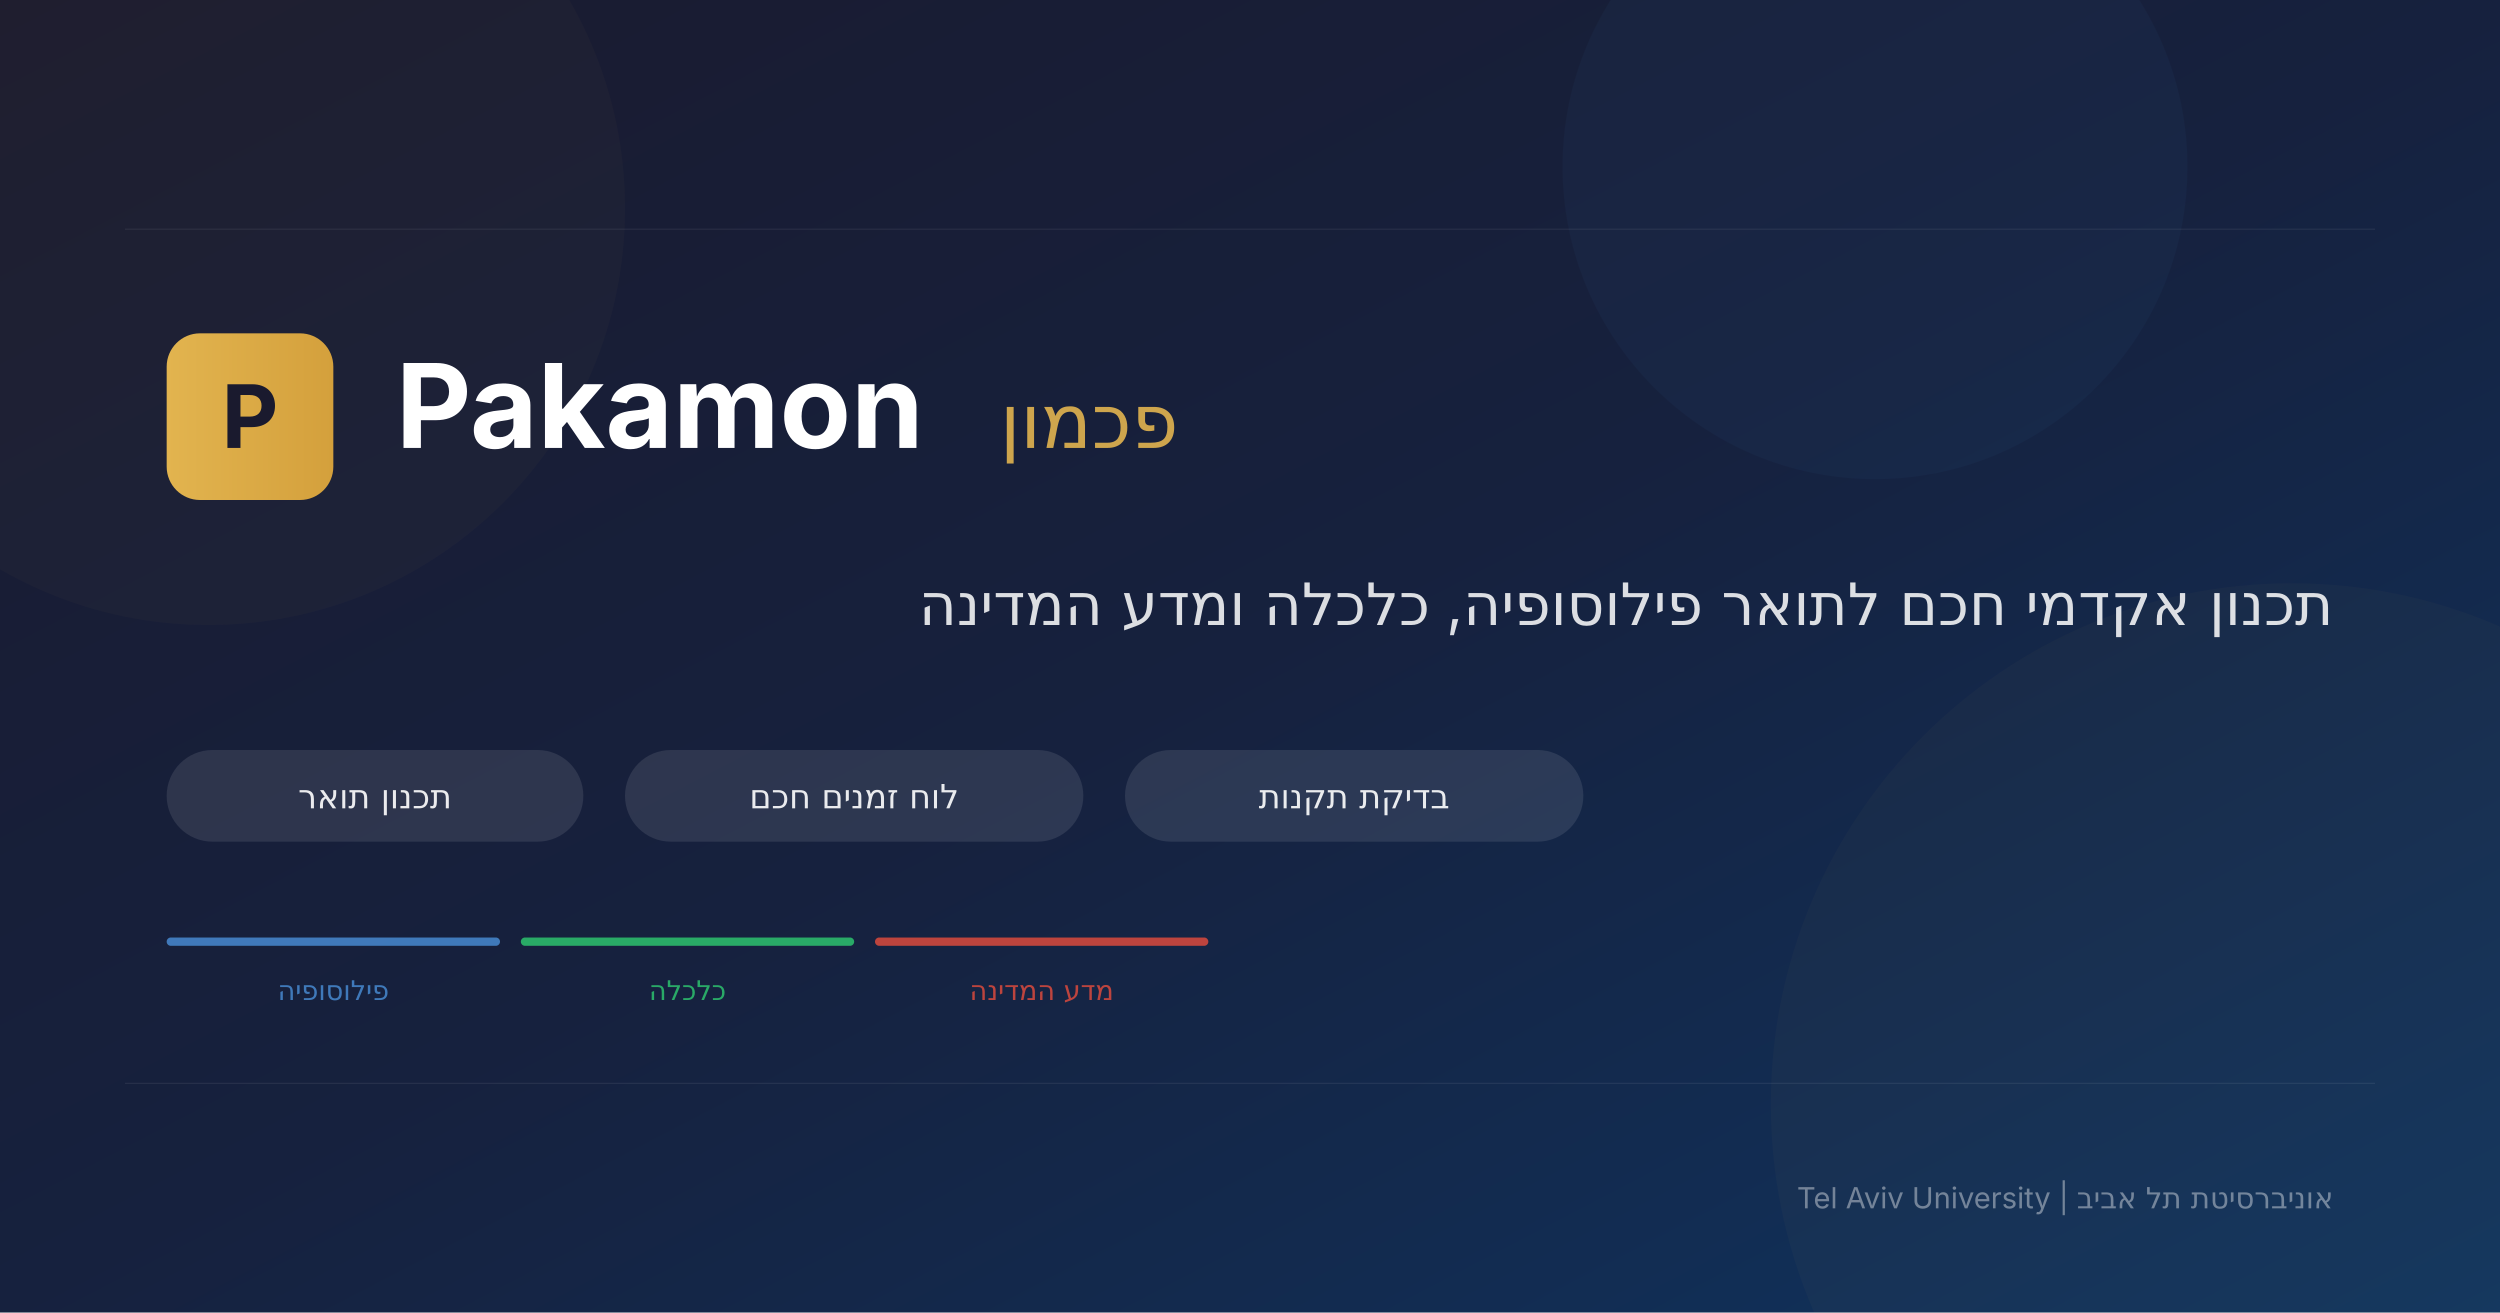
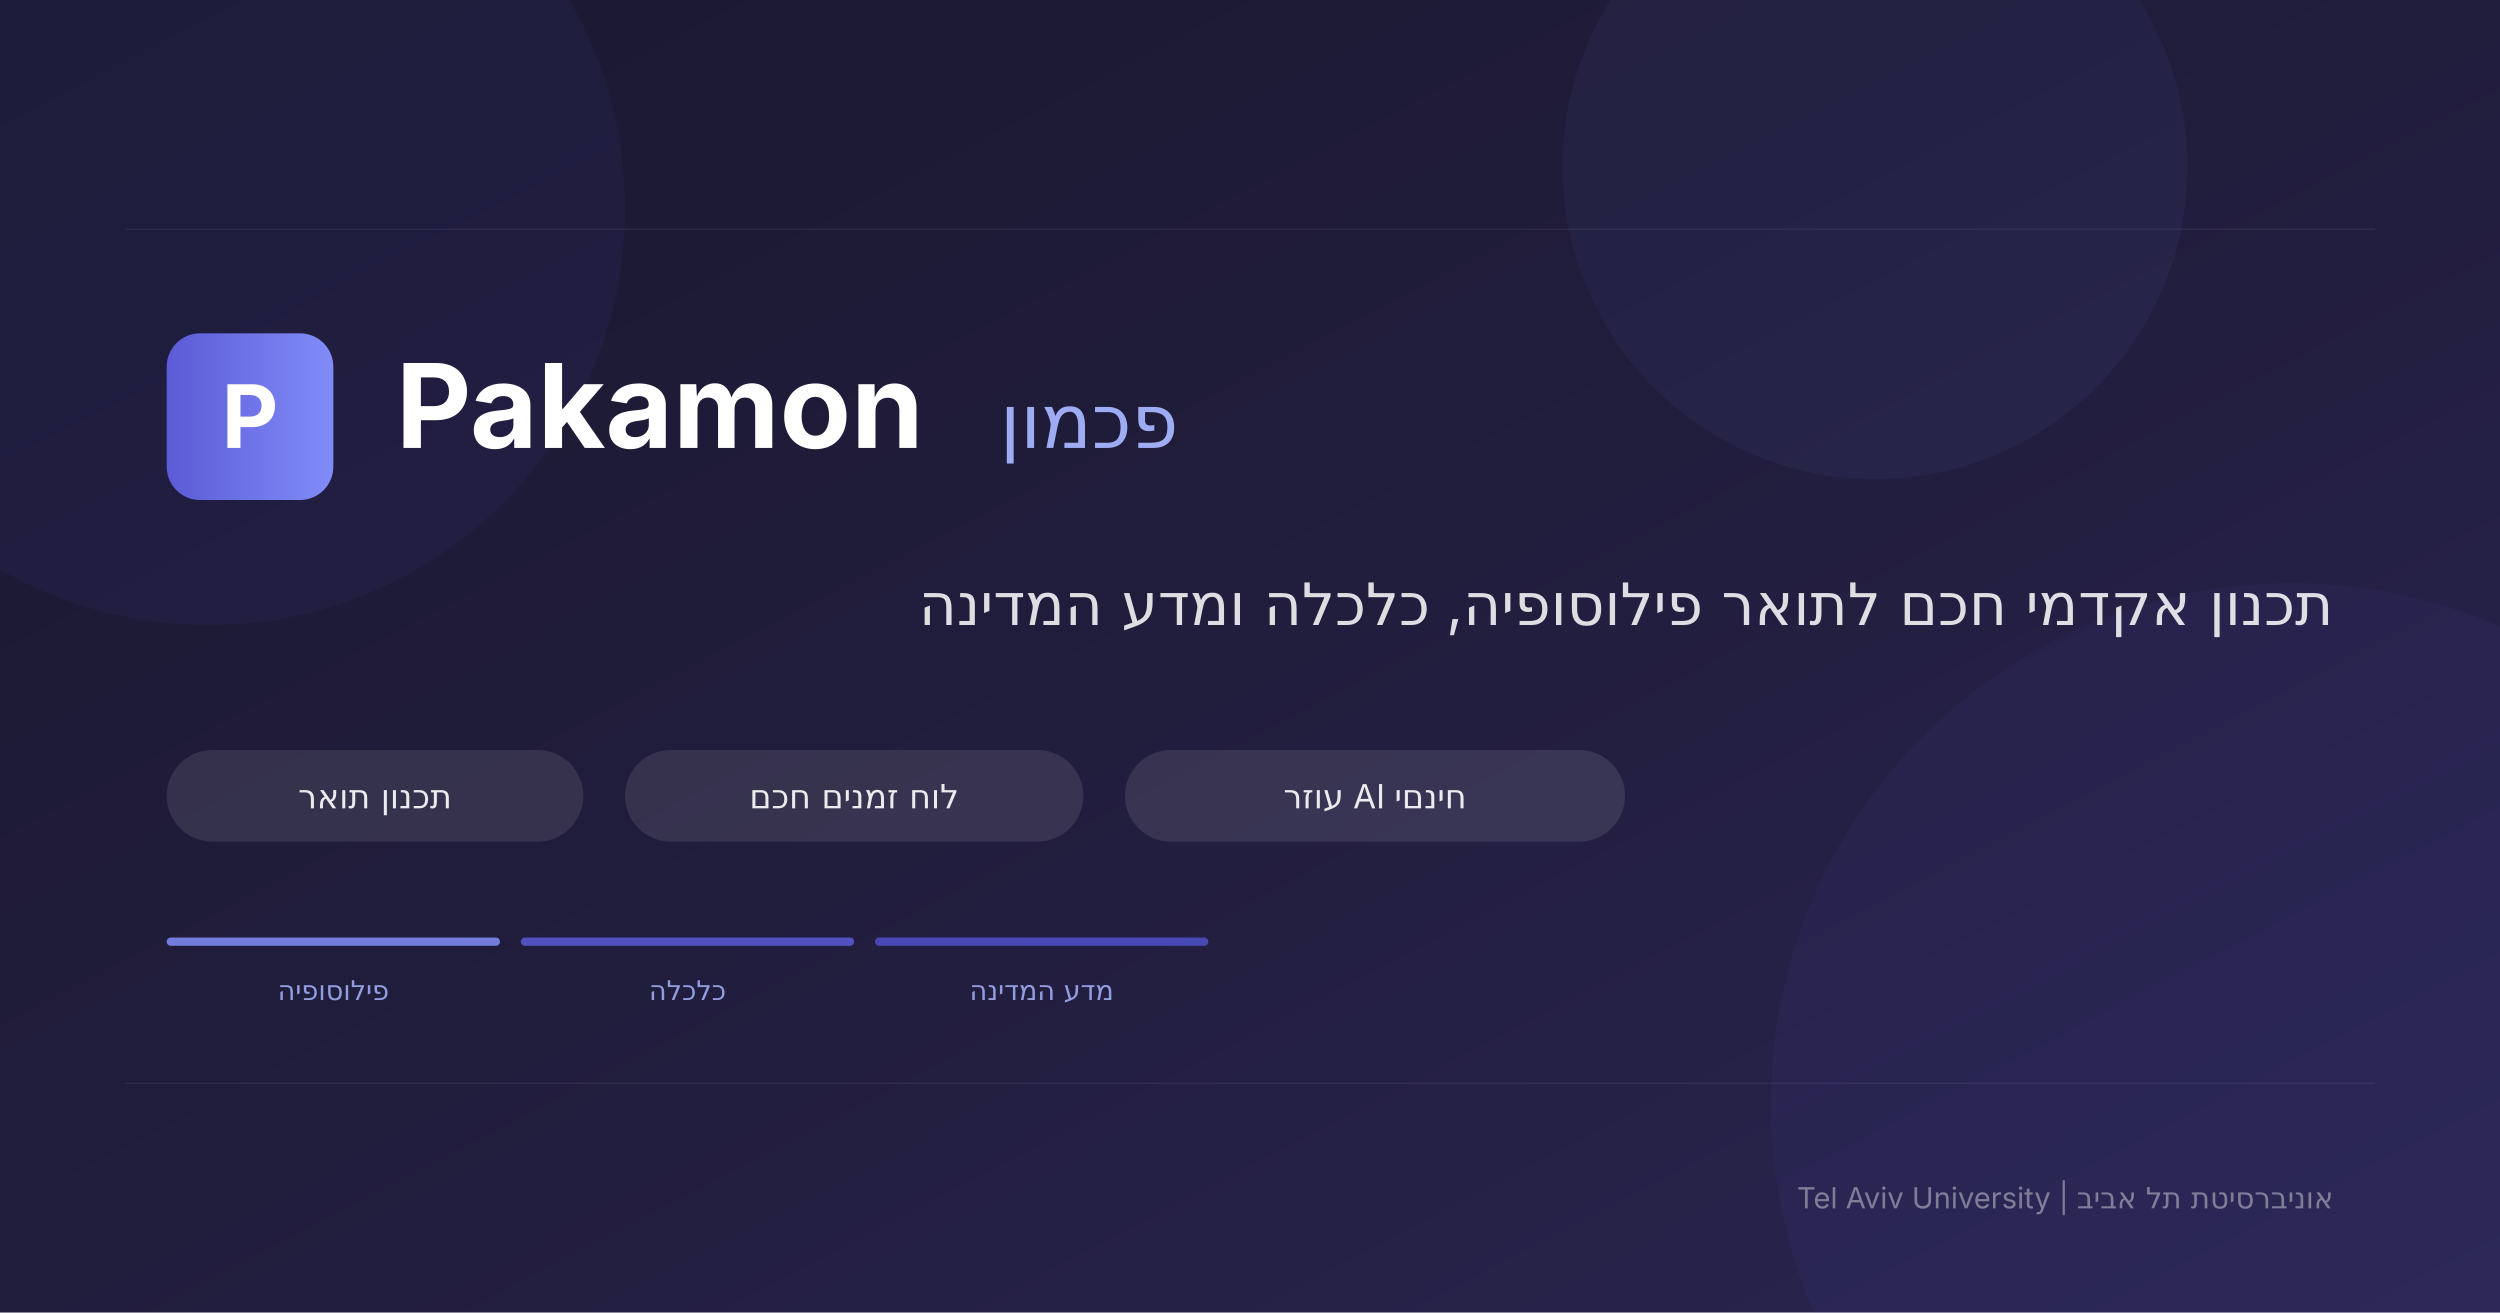
<svg xmlns="http://www.w3.org/2000/svg" width="1200" height="630" viewBox="0 0 1200 630">
  <defs>
    <linearGradient id="bg" x1="0%" y1="0%" x2="100%" y2="100%">
-       <stop offset="0%" style="stop-color:#1a1a2e;stop-opacity:1" />
-       <stop offset="50%" style="stop-color:#16213e;stop-opacity:1" />
-       <stop offset="100%" style="stop-color:#0f3460;stop-opacity:1" />
+       <stop offset="0%" style="stop-color:#1a1830;stop-opacity:1" />
+       <stop offset="50%" style="stop-color:#211d3d;stop-opacity:1" />
+       <stop offset="100%" style="stop-color:#2a2550;stop-opacity:1" />
    </linearGradient>
    <linearGradient id="accent" x1="0%" y1="0%" x2="100%" y2="0%">
-       <stop offset="0%" style="stop-color:#e2b44f;stop-opacity:1" />
-       <stop offset="100%" style="stop-color:#d4a03c;stop-opacity:1" />
+       <stop offset="0%" style="stop-color:#5B5BD6;stop-opacity:1" />
+       <stop offset="100%" style="stop-color:#818cf8;stop-opacity:1" />
    </linearGradient>
  </defs>
  <rect width="1200" height="630" fill="url(#bg)" />
-   <circle cx="100" cy="100" r="200" fill="#e2b44f" opacity="0.03" />
-   <circle cx="1100" cy="530" r="250" fill="#e2b44f" opacity="0.03" />
-   <circle cx="900" cy="80" r="150" fill="#4A90D9" opacity="0.04" />
+   <circle cx="100" cy="100" r="200" fill="#5B5BD6" opacity="0.06" />
+   <circle cx="1100" cy="530" r="250" fill="#5B5BD6" opacity="0.06" />
+   <circle cx="900" cy="80" r="150" fill="#818cf8" opacity="0.05" />
  <line x1="60" y1="520" x2="1140" y2="520" stroke="#ffffff" stroke-width="0.5" opacity="0.08" />
  <line x1="60" y1="110" x2="1140" y2="110" stroke="#ffffff" stroke-width="0.5" opacity="0.08" />
  <rect x="80" y="160" width="80" height="80" rx="16" fill="url(#accent)" />
-   <text x="120" y="215" font-family="system-ui, -apple-system, sans-serif" font-size="42" font-weight="700" fill="#1a1a2e" text-anchor="middle">P</text>
+   <text x="120" y="215" font-family="system-ui, -apple-system, sans-serif" font-size="42" font-weight="700" fill="#ffffff" text-anchor="middle">P</text>
  <text x="190" y="215" font-family="system-ui, -apple-system, sans-serif" font-size="56" font-weight="700" fill="#ffffff" text-anchor="start">Pakamon</text>
-   <text x="480" y="215" font-family="system-ui, -apple-system, sans-serif" font-size="36" font-weight="400" fill="#e2b44f" text-anchor="start" opacity="0.9">פכמון</text>
+   <text x="480" y="215" font-family="system-ui, -apple-system, sans-serif" font-size="36" font-weight="400" fill="#a5b4fc" text-anchor="start" opacity="0.95">פכמון</text>
  <text x="1120" y="300" font-family="system-ui, -apple-system, sans-serif" font-size="28" font-weight="400" fill="#ffffff" opacity="0.85" text-anchor="end">
    תכנון אקדמי חכם לתואר פילוסופיה, כלכלה ומדע המדינה
  </text>
  <rect x="80" y="360" width="200" height="44" rx="22" fill="#ffffff" opacity="0.1" />
  <text x="180" y="388" font-family="system-ui, -apple-system, sans-serif" font-size="16" fill="#ffffff" text-anchor="middle" opacity="0.9">תכנון תואר</text>
  <rect x="300" y="360" width="220" height="44" rx="22" fill="#ffffff" opacity="0.1" />
  <text x="410" y="388" font-family="system-ui, -apple-system, sans-serif" font-size="16" fill="#ffffff" text-anchor="middle" opacity="0.9">לוח זמנים חכם</text>
-   <rect x="540" y="360" width="220" height="44" rx="22" fill="#ffffff" opacity="0.1" />
-   <text x="650" y="388" font-family="system-ui, -apple-system, sans-serif" font-size="16" fill="#ffffff" text-anchor="middle" opacity="0.9">בדיקת תקנות</text>
-   <rect x="80" y="450" width="160" height="4" rx="2" fill="#4A90D9" opacity="0.8" />
-   <rect x="250" y="450" width="160" height="4" rx="2" fill="#2ECC71" opacity="0.8" />
-   <rect x="420" y="450" width="160" height="4" rx="2" fill="#E74C3C" opacity="0.8" />
-   <text x="160" y="480" font-family="system-ui, -apple-system, sans-serif" font-size="13" fill="#4A90D9" text-anchor="middle" opacity="0.8">פילוסופיה</text>
-   <text x="330" y="480" font-family="system-ui, -apple-system, sans-serif" font-size="13" fill="#2ECC71" text-anchor="middle" opacity="0.8">כלכלה</text>
-   <text x="500" y="480" font-family="system-ui, -apple-system, sans-serif" font-size="13" fill="#E74C3C" text-anchor="middle" opacity="0.8">מדע המדינה</text>
+   <rect x="540" y="360" width="240" height="44" rx="22" fill="#ffffff" opacity="0.1" />
+   <text x="660" y="388" font-family="system-ui, -apple-system, sans-serif" font-size="16" fill="#ffffff" text-anchor="middle" opacity="0.9">עוזר AI חינםי</text>
+   <rect x="80" y="450" width="160" height="4" rx="2" fill="#818cf8" opacity="0.85" />
+   <rect x="250" y="450" width="160" height="4" rx="2" fill="#5B5BD6" opacity="0.85" />
+   <rect x="420" y="450" width="160" height="4" rx="2" fill="#4F4FC9" opacity="0.85" />
+   <text x="160" y="480" font-family="system-ui, -apple-system, sans-serif" font-size="13" fill="#a5b4fc" text-anchor="middle" opacity="0.85">פילוסופיה</text>
+   <text x="330" y="480" font-family="system-ui, -apple-system, sans-serif" font-size="13" fill="#a5b4fc" text-anchor="middle" opacity="0.85">כלכלה</text>
+   <text x="500" y="480" font-family="system-ui, -apple-system, sans-serif" font-size="13" fill="#a5b4fc" text-anchor="middle" opacity="0.85">מדע המדינה</text>
  <text x="1120" y="580" font-family="system-ui, -apple-system, sans-serif" font-size="14" fill="#ffffff" text-anchor="end" opacity="0.4">Tel Aviv University | אוניברסיטת תל אביב</text>
</svg>
